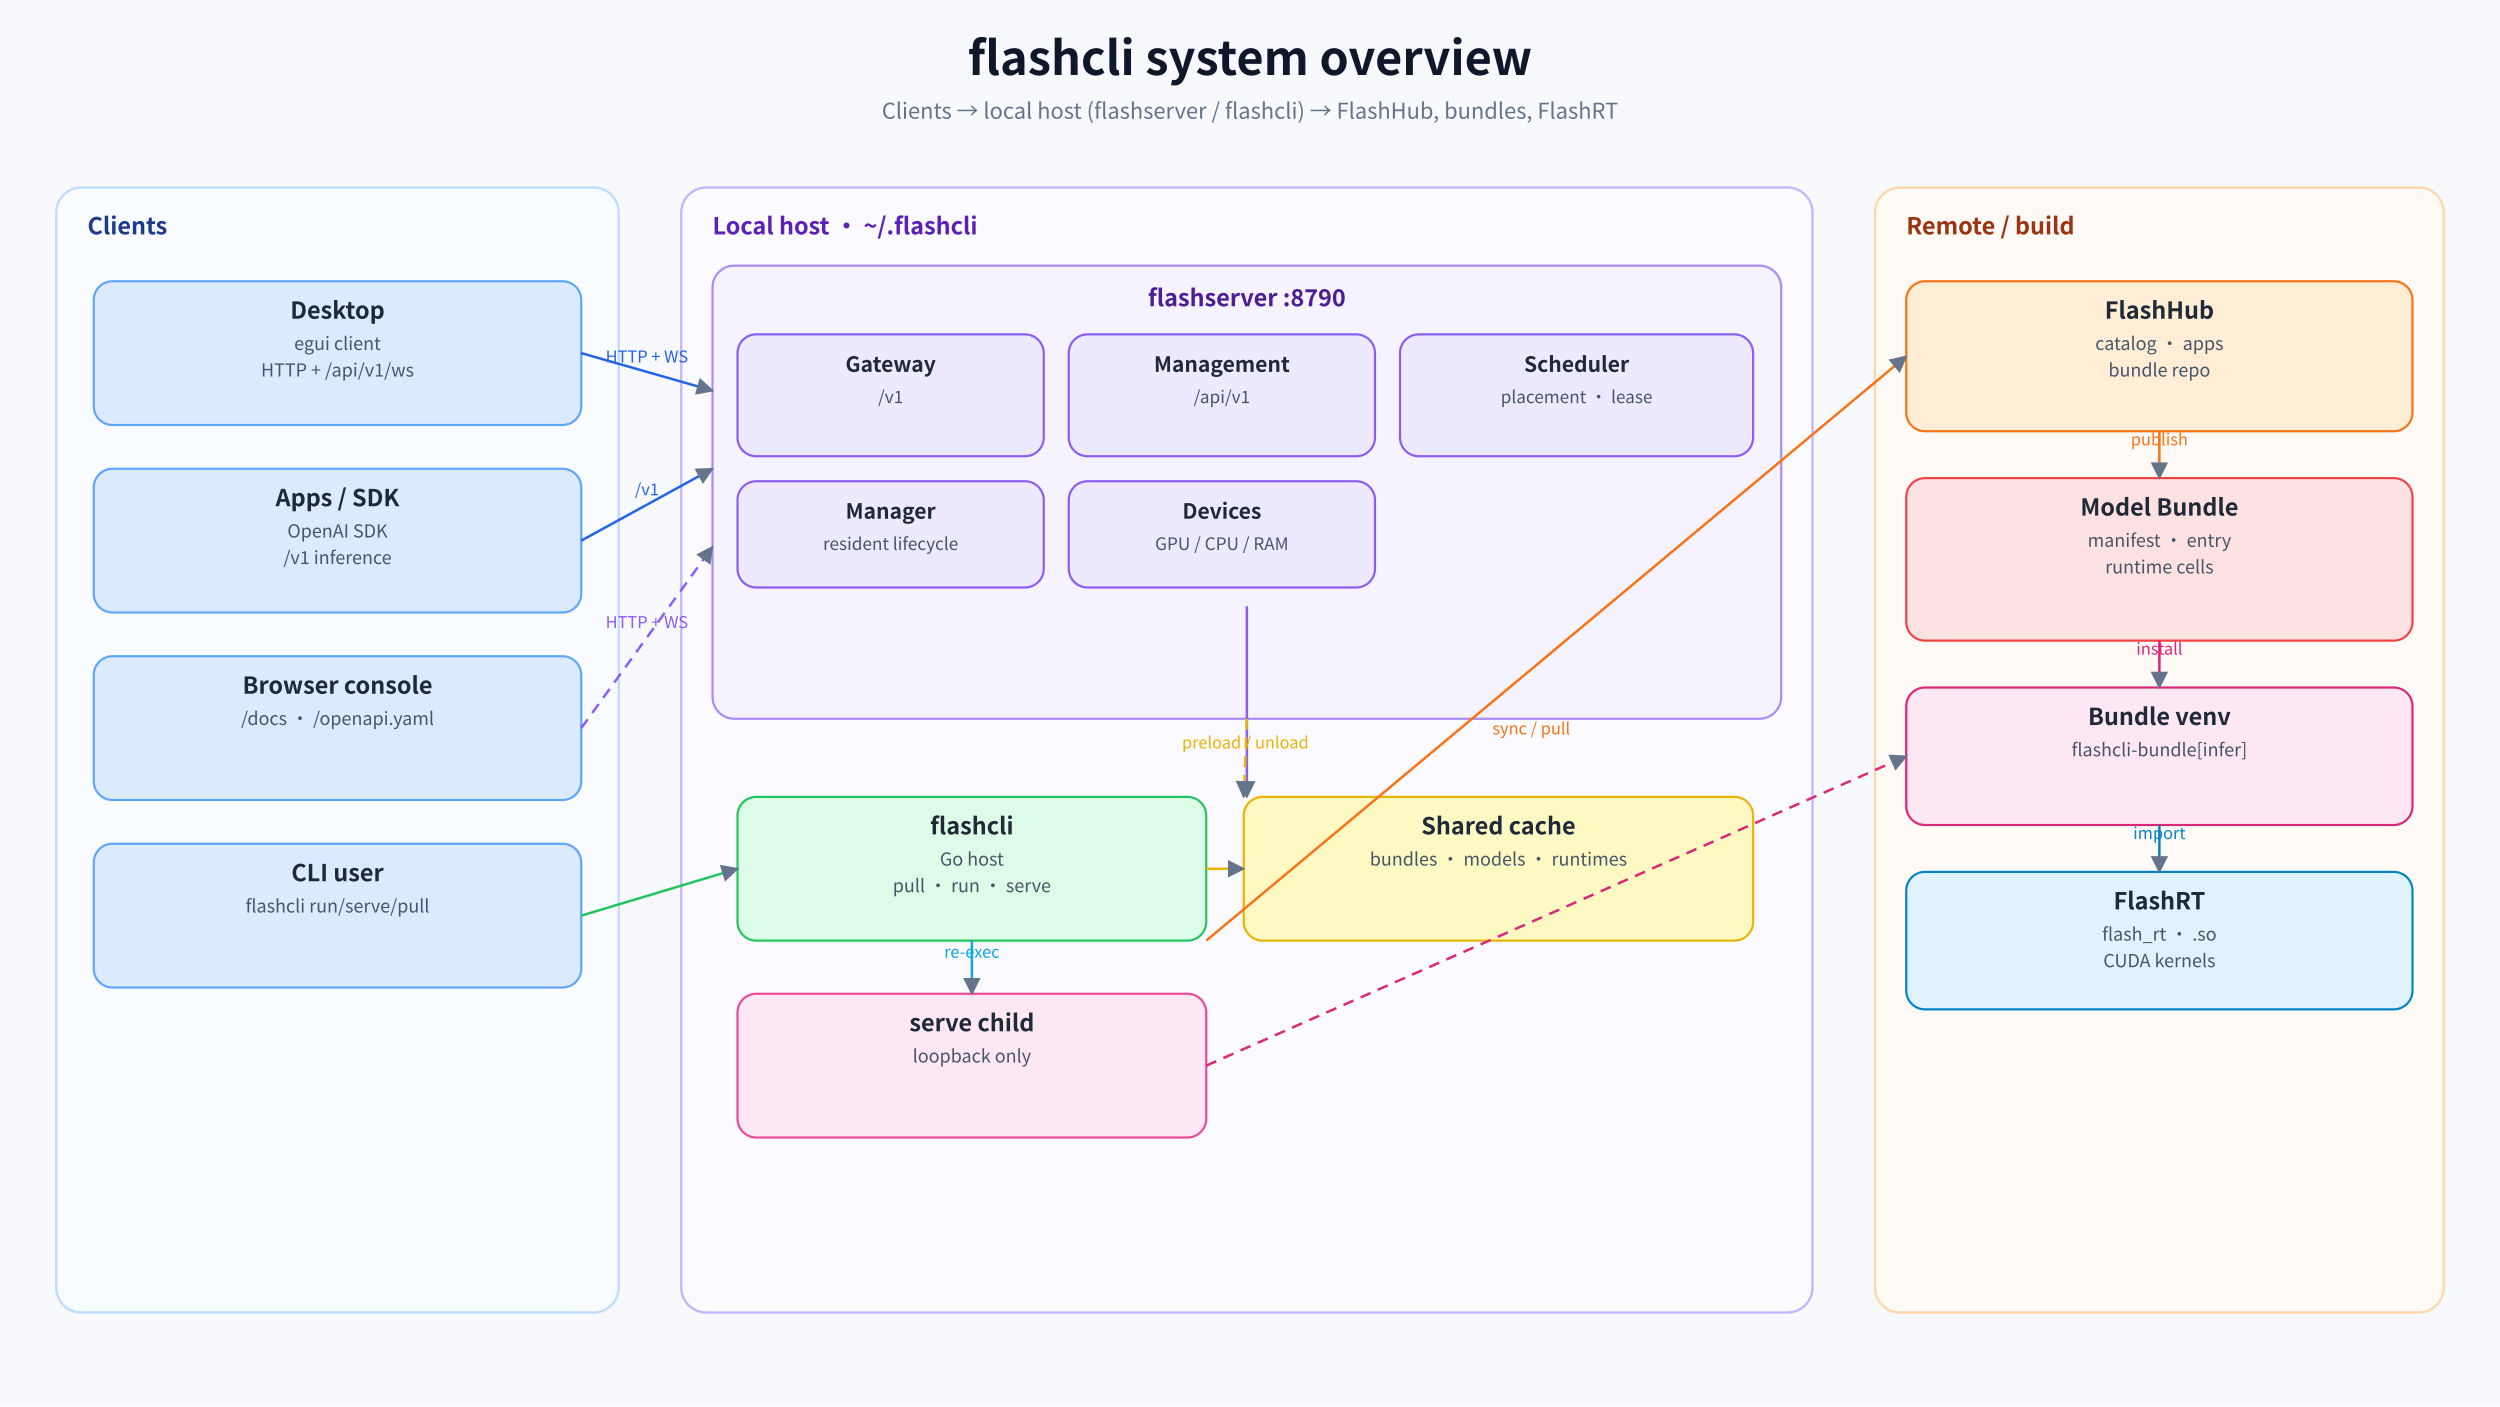
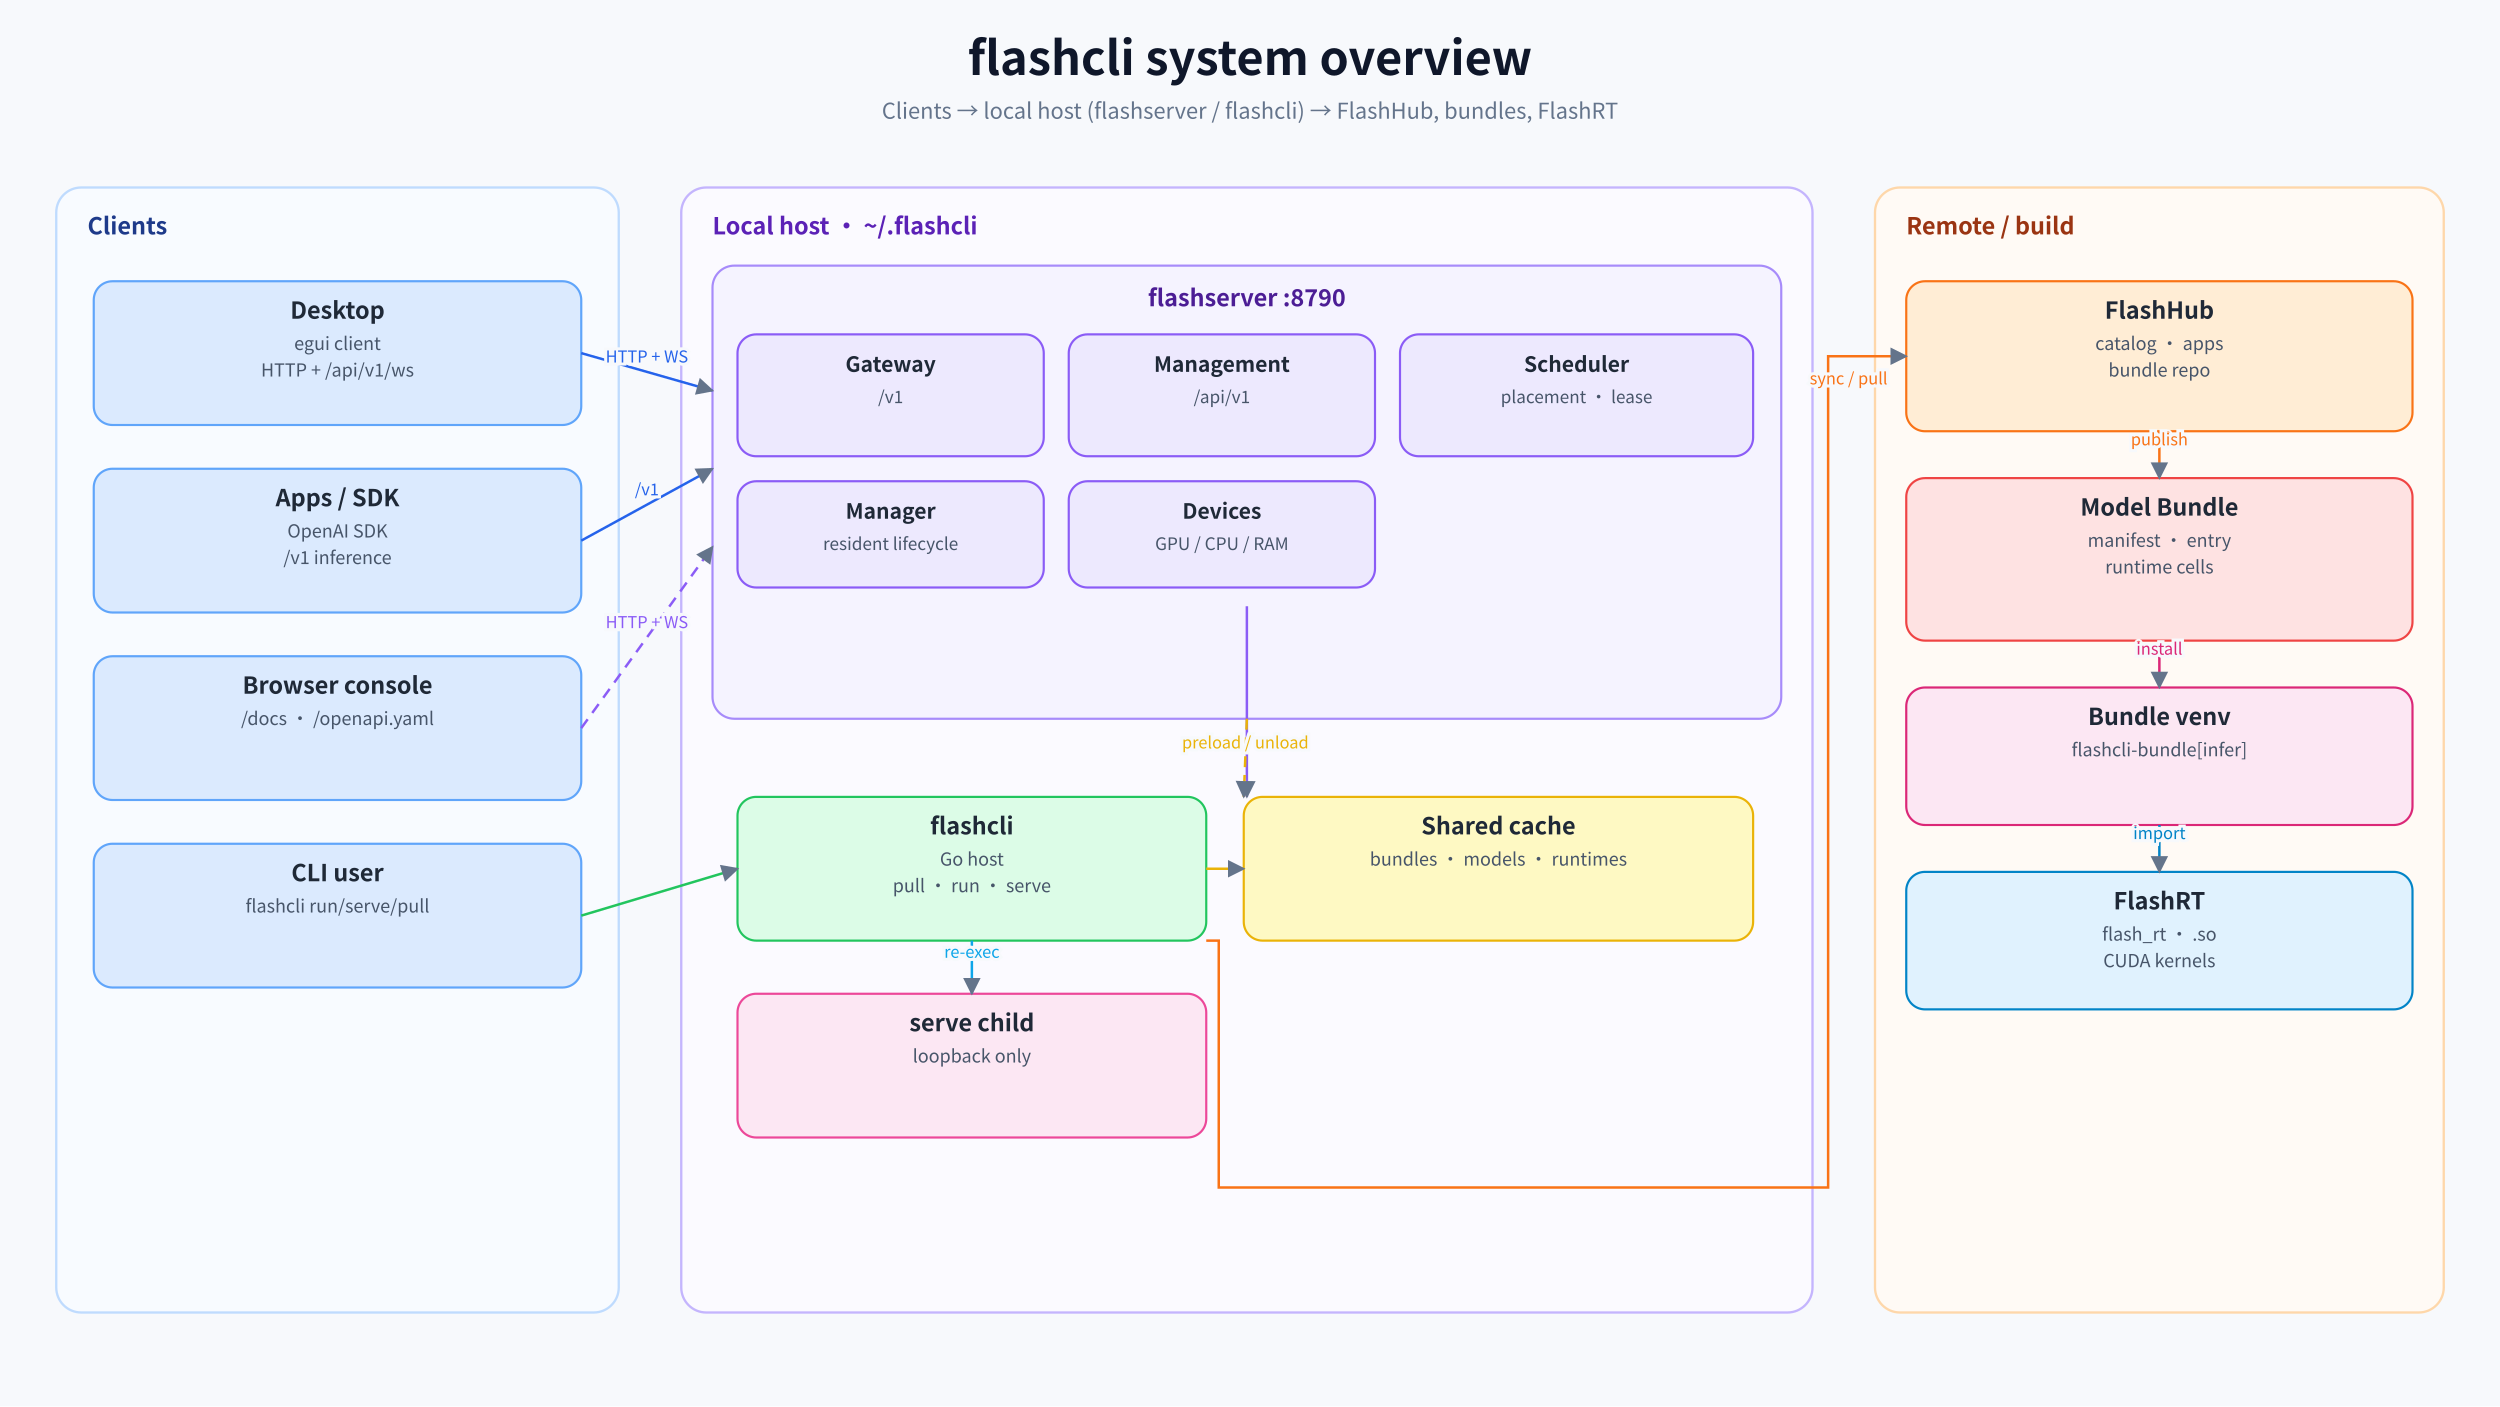
<svg xmlns="http://www.w3.org/2000/svg" width="1600" height="900" viewBox="0 0 1600 900">
  <defs>
    <marker id="arrow" viewBox="0 0 10 10" refX="9" refY="5" markerWidth="7" markerHeight="7" orient="auto-start-reverse">
      <path d="M 0 0 L 10 5 L 0 10 z" fill="#64748b" />
    </marker>
  </defs>
  <rect width="1600" height="900" fill="#f7f9fc" />
  <text x="800.0" y="48" text-anchor="middle" font-family="Noto Sans CJK SC, Microsoft YaHei, sans-serif" font-size="30" font-weight="700" fill="#0f172a">flashcli system overview</text>
  <text x="800.0" y="76" text-anchor="middle" font-family="Noto Sans CJK SC, Microsoft YaHei, sans-serif" font-size="14" fill="#64748b">Clients → local host (flashserver / flashcli) → FlashHub, bundles, FlashRT</text>
  <rect x="36" y="120" width="360" height="720" rx="16" fill="#f8fbff" stroke="#bfdbfe" stroke-width="1.5" />
  <text x="56" y="150" font-family="Noto Sans CJK SC, Microsoft YaHei, sans-serif" font-size="15" font-weight="700" fill="#1e3a8a">Clients</text>
  <rect x="436" y="120" width="724" height="720" rx="16" fill="#fbfaff" stroke="#c4b5fd" stroke-width="1.5" />
  <text x="456" y="150" font-family="Noto Sans CJK SC, Microsoft YaHei, sans-serif" font-size="15" font-weight="700" fill="#5b21b6">Local host · ~/.flashcli</text>
  <rect x="1200" y="120" width="364" height="720" rx="16" fill="#fffaf5" stroke="#fed7aa" stroke-width="1.5" />
  <text x="1220" y="150" font-family="Noto Sans CJK SC, Microsoft YaHei, sans-serif" font-size="15" font-weight="700" fill="#9a3412">Remote / build</text>
  <rect x="60" y="180" width="312" height="92" rx="12" ry="12" fill="#dbeafe" stroke="#60a5fa" stroke-width="1.4" />
  <text x="216.0" y="204" text-anchor="middle" font-family="Noto Sans CJK SC, Microsoft YaHei, sans-serif" font-size="15" font-weight="700" fill="#1f2937">Desktop</text>
  <text x="216.0" y="224" text-anchor="middle" font-family="Noto Sans CJK SC, Microsoft YaHei, sans-serif" font-size="11.5" fill="#475569">egui client</text>
  <text x="216.0" y="241" text-anchor="middle" font-family="Noto Sans CJK SC, Microsoft YaHei, sans-serif" font-size="11.5" fill="#475569">HTTP + /api/v1/ws</text>
  <rect x="60" y="300" width="312" height="92" rx="12" ry="12" fill="#dbeafe" stroke="#60a5fa" stroke-width="1.4" />
  <text x="216.0" y="324" text-anchor="middle" font-family="Noto Sans CJK SC, Microsoft YaHei, sans-serif" font-size="15" font-weight="700" fill="#1f2937">Apps / SDK</text>
  <text x="216.0" y="344" text-anchor="middle" font-family="Noto Sans CJK SC, Microsoft YaHei, sans-serif" font-size="11.5" fill="#475569">OpenAI SDK</text>
  <text x="216.0" y="361" text-anchor="middle" font-family="Noto Sans CJK SC, Microsoft YaHei, sans-serif" font-size="11.5" fill="#475569">/v1 inference</text>
  <rect x="60" y="420" width="312" height="92" rx="12" ry="12" fill="#dbeafe" stroke="#60a5fa" stroke-width="1.4" />
  <text x="216.0" y="444" text-anchor="middle" font-family="Noto Sans CJK SC, Microsoft YaHei, sans-serif" font-size="15" font-weight="700" fill="#1f2937">Browser console</text>
  <text x="216.0" y="464" text-anchor="middle" font-family="Noto Sans CJK SC, Microsoft YaHei, sans-serif" font-size="11.5" fill="#475569">/docs · /openapi.yaml</text>
  <rect x="60" y="540" width="312" height="92" rx="12" ry="12" fill="#dbeafe" stroke="#60a5fa" stroke-width="1.4" />
  <text x="216.0" y="564" text-anchor="middle" font-family="Noto Sans CJK SC, Microsoft YaHei, sans-serif" font-size="15" font-weight="700" fill="#1f2937">CLI user</text>
  <text x="216.0" y="584" text-anchor="middle" font-family="Noto Sans CJK SC, Microsoft YaHei, sans-serif" font-size="11.5" fill="#475569">flashcli run/serve/pull</text>
  <rect x="456" y="170" width="684" height="290" rx="14" fill="#f5f3ff" stroke="#a78bfa" stroke-width="1.4" />
  <text x="798" y="196" text-anchor="middle" font-family="Noto Sans CJK SC, Microsoft YaHei, sans-serif" font-size="15" font-weight="700" fill="#4c1d95">flashserver :8790</text>
  <rect x="472" y="214" width="196" height="78" rx="12" ry="12" fill="#ede9fe" stroke="#8b5cf6" stroke-width="1.4" />
  <text x="570.0" y="238" text-anchor="middle" font-family="Noto Sans CJK SC, Microsoft YaHei, sans-serif" font-size="13.5" font-weight="700" fill="#1f2937">Gateway</text>
  <text x="570.0" y="258" text-anchor="middle" font-family="Noto Sans CJK SC, Microsoft YaHei, sans-serif" font-size="11" fill="#475569">/v1</text>
  <rect x="684" y="214" width="196" height="78" rx="12" ry="12" fill="#ede9fe" stroke="#8b5cf6" stroke-width="1.4" />
  <text x="782.0" y="238" text-anchor="middle" font-family="Noto Sans CJK SC, Microsoft YaHei, sans-serif" font-size="13.5" font-weight="700" fill="#1f2937">Management</text>
  <text x="782.0" y="258" text-anchor="middle" font-family="Noto Sans CJK SC, Microsoft YaHei, sans-serif" font-size="11" fill="#475569">/api/v1</text>
  <rect x="896" y="214" width="226" height="78" rx="12" ry="12" fill="#ede9fe" stroke="#8b5cf6" stroke-width="1.4" />
  <text x="1009.0" y="238" text-anchor="middle" font-family="Noto Sans CJK SC, Microsoft YaHei, sans-serif" font-size="13.5" font-weight="700" fill="#1f2937">Scheduler</text>
  <text x="1009.0" y="258" text-anchor="middle" font-family="Noto Sans CJK SC, Microsoft YaHei, sans-serif" font-size="11" fill="#475569">placement · lease</text>
  <rect x="472" y="308" width="196" height="68" rx="12" ry="12" fill="#ede9fe" stroke="#8b5cf6" stroke-width="1.4" />
  <text x="570.0" y="332" text-anchor="middle" font-family="Noto Sans CJK SC, Microsoft YaHei, sans-serif" font-size="13.5" font-weight="700" fill="#1f2937">Manager</text>
  <text x="570.0" y="352" text-anchor="middle" font-family="Noto Sans CJK SC, Microsoft YaHei, sans-serif" font-size="11" fill="#475569">resident lifecycle</text>
  <rect x="684" y="308" width="196" height="68" rx="12" ry="12" fill="#ede9fe" stroke="#8b5cf6" stroke-width="1.4" />
  <text x="782.0" y="332" text-anchor="middle" font-family="Noto Sans CJK SC, Microsoft YaHei, sans-serif" font-size="13.5" font-weight="700" fill="#1f2937">Devices</text>
  <text x="782.0" y="352" text-anchor="middle" font-family="Noto Sans CJK SC, Microsoft YaHei, sans-serif" font-size="11" fill="#475569">GPU / CPU / RAM</text>
  <rect x="472" y="510" width="300" height="92" rx="12" ry="12" fill="#dcfce7" stroke="#22c55e" stroke-width="1.4" />
  <text x="622.0" y="534" text-anchor="middle" font-family="Noto Sans CJK SC, Microsoft YaHei, sans-serif" font-size="15" font-weight="700" fill="#1f2937">flashcli</text>
  <text x="622.0" y="554" text-anchor="middle" font-family="Noto Sans CJK SC, Microsoft YaHei, sans-serif" font-size="11.5" fill="#475569">Go host</text>
  <text x="622.0" y="571" text-anchor="middle" font-family="Noto Sans CJK SC, Microsoft YaHei, sans-serif" font-size="11.5" fill="#475569">pull · run · serve</text>
  <rect x="796" y="510" width="326" height="92" rx="12" ry="12" fill="#fef9c3" stroke="#eab308" stroke-width="1.4" />
  <text x="959.0" y="534" text-anchor="middle" font-family="Noto Sans CJK SC, Microsoft YaHei, sans-serif" font-size="15" font-weight="700" fill="#1f2937">Shared cache</text>
  <text x="959.0" y="554" text-anchor="middle" font-family="Noto Sans CJK SC, Microsoft YaHei, sans-serif" font-size="11.5" fill="#475569">bundles · models · runtimes</text>
  <rect x="472" y="636" width="300" height="92" rx="12" ry="12" fill="#fce7f3" stroke="#ec4899" stroke-width="1.4" />
  <text x="622.0" y="660" text-anchor="middle" font-family="Noto Sans CJK SC, Microsoft YaHei, sans-serif" font-size="15" font-weight="700" fill="#1f2937">serve child</text>
  <text x="622.0" y="680" text-anchor="middle" font-family="Noto Sans CJK SC, Microsoft YaHei, sans-serif" font-size="11.5" fill="#475569">loopback only</text>
  <rect x="1220" y="180" width="324" height="96" rx="12" ry="12" fill="#ffedd5" stroke="#f97316" stroke-width="1.4" />
  <text x="1382.0" y="204" text-anchor="middle" font-family="Noto Sans CJK SC, Microsoft YaHei, sans-serif" font-size="15" font-weight="700" fill="#1f2937">FlashHub</text>
  <text x="1382.0" y="224" text-anchor="middle" font-family="Noto Sans CJK SC, Microsoft YaHei, sans-serif" font-size="11.5" fill="#475569">catalog · apps</text>
  <text x="1382.0" y="241" text-anchor="middle" font-family="Noto Sans CJK SC, Microsoft YaHei, sans-serif" font-size="11.5" fill="#475569">bundle repo</text>
  <rect x="1220" y="306" width="324" height="104" rx="12" ry="12" fill="#fee2e2" stroke="#ef4444" stroke-width="1.4" />
  <text x="1382.0" y="330" text-anchor="middle" font-family="Noto Sans CJK SC, Microsoft YaHei, sans-serif" font-size="15" font-weight="700" fill="#1f2937">Model Bundle</text>
  <text x="1382.0" y="350" text-anchor="middle" font-family="Noto Sans CJK SC, Microsoft YaHei, sans-serif" font-size="11.5" fill="#475569">manifest · entry</text>
  <text x="1382.0" y="367" text-anchor="middle" font-family="Noto Sans CJK SC, Microsoft YaHei, sans-serif" font-size="11.5" fill="#475569">runtime cells</text>
  <rect x="1220" y="440" width="324" height="88" rx="12" ry="12" fill="#fce7f3" stroke="#db2777" stroke-width="1.4" />
  <text x="1382.0" y="464" text-anchor="middle" font-family="Noto Sans CJK SC, Microsoft YaHei, sans-serif" font-size="15" font-weight="700" fill="#1f2937">Bundle venv</text>
  <text x="1382.0" y="484" text-anchor="middle" font-family="Noto Sans CJK SC, Microsoft YaHei, sans-serif" font-size="11.5" fill="#475569">flashcli-bundle[infer]</text>
  <rect x="1220" y="558" width="324" height="88" rx="12" ry="12" fill="#e0f2fe" stroke="#0284c7" stroke-width="1.4" />
  <text x="1382.0" y="582" text-anchor="middle" font-family="Noto Sans CJK SC, Microsoft YaHei, sans-serif" font-size="15" font-weight="700" fill="#1f2937">FlashRT</text>
  <text x="1382.0" y="602" text-anchor="middle" font-family="Noto Sans CJK SC, Microsoft YaHei, sans-serif" font-size="11.5" fill="#475569">flash_rt · .so</text>
  <text x="1382.0" y="619" text-anchor="middle" font-family="Noto Sans CJK SC, Microsoft YaHei, sans-serif" font-size="11.5" fill="#475569">CUDA kernels</text>
  <line x1="372" y1="226" x2="456" y2="250" stroke="#2563eb" stroke-width="1.6" marker-end="url(#arrow)" />
-   <text x="414.0" y="232.0" text-anchor="middle" font-family="Noto Sans CJK SC, Microsoft YaHei, sans-serif" font-size="10.5" fill="#2563eb">HTTP + WS</text>
+   <text x="414.0" y="232.0" text-anchor="middle" font-family="Noto Sans CJK SC, Microsoft YaHei, sans-serif" font-size="10.5" fill="#2563eb" stroke="#f7f9fc" stroke-width="4" paint-order="stroke">HTTP + WS</text>
  <line x1="372" y1="346" x2="456" y2="300" stroke="#2563eb" stroke-width="1.6" marker-end="url(#arrow)" />
-   <text x="414.0" y="317.0" text-anchor="middle" font-family="Noto Sans CJK SC, Microsoft YaHei, sans-serif" font-size="10.5" fill="#2563eb">/v1</text>
+   <text x="414.0" y="317.0" text-anchor="middle" font-family="Noto Sans CJK SC, Microsoft YaHei, sans-serif" font-size="10.5" fill="#2563eb" stroke="#f7f9fc" stroke-width="4" paint-order="stroke">/v1</text>
  <line x1="372" y1="466" x2="456" y2="350" stroke="#8b5cf6" stroke-width="1.6" stroke-dasharray="7 5" marker-end="url(#arrow)" />
-   <text x="414.0" y="402.0" text-anchor="middle" font-family="Noto Sans CJK SC, Microsoft YaHei, sans-serif" font-size="10.5" fill="#8b5cf6">HTTP + WS</text>
+   <text x="414.0" y="402.0" text-anchor="middle" font-family="Noto Sans CJK SC, Microsoft YaHei, sans-serif" font-size="10.5" fill="#8b5cf6" stroke="#f7f9fc" stroke-width="4" paint-order="stroke">HTTP + WS</text>
  <line x1="372" y1="586" x2="472" y2="556" stroke="#22c55e" stroke-width="1.6" marker-end="url(#arrow)" />
  <line x1="798" y1="388" x2="798" y2="510" stroke="#8b5cf6" stroke-width="1.6" marker-end="url(#arrow)" />
  <line x1="622" y1="602" x2="622" y2="636" stroke="#0ea5e9" stroke-width="1.6" marker-end="url(#arrow)" />
-   <text x="622.0" y="613.0" text-anchor="middle" font-family="Noto Sans CJK SC, Microsoft YaHei, sans-serif" font-size="10.5" fill="#0ea5e9">re-exec</text>
+   <text x="622.0" y="613.0" text-anchor="middle" font-family="Noto Sans CJK SC, Microsoft YaHei, sans-serif" font-size="10.5" fill="#0ea5e9" stroke="#f7f9fc" stroke-width="4" paint-order="stroke">re-exec</text>
  <line x1="772" y1="556" x2="796" y2="556" stroke="#eab308" stroke-width="1.6" marker-end="url(#arrow)" />
  <line x1="798" y1="460" x2="796" y2="510" stroke="#eab308" stroke-width="1.6" stroke-dasharray="7 5" marker-end="url(#arrow)" />
-   <text x="797.0" y="479.0" text-anchor="middle" font-family="Noto Sans CJK SC, Microsoft YaHei, sans-serif" font-size="10.5" fill="#eab308">preload / unload</text>
-   <line x1="772" y1="602" x2="1220" y2="228" stroke="#f97316" stroke-width="1.6" marker-end="url(#arrow)" />
-   <text x="980" y="470" text-anchor="middle" font-family="Noto Sans CJK SC, Microsoft YaHei, sans-serif" font-size="10.5" fill="#f97316">sync / pull</text>
+   <text x="797.0" y="479.0" text-anchor="middle" font-family="Noto Sans CJK SC, Microsoft YaHei, sans-serif" font-size="10.5" fill="#eab308" stroke="#f7f9fc" stroke-width="4" paint-order="stroke">preload / unload</text>
+   <path d="M 772,602 L 780,602 L 780,760 L 1170,760 L 1170,228 L 1220,228" fill="none" stroke="#f97316" stroke-width="1.6" marker-end="url(#arrow)" />
+   <text x="1208" y="246" text-anchor="end" font-family="Noto Sans CJK SC, Microsoft YaHei, sans-serif" font-size="10.5" fill="#f97316" stroke="#f7f9fc" stroke-width="4" paint-order="stroke">sync / pull</text>
  <line x1="1382" y1="276" x2="1382" y2="306" stroke="#f97316" stroke-width="1.6" marker-end="url(#arrow)" />
-   <text x="1382.0" y="285.0" text-anchor="middle" font-family="Noto Sans CJK SC, Microsoft YaHei, sans-serif" font-size="10.5" fill="#f97316">publish</text>
+   <text x="1382.0" y="285.0" text-anchor="middle" font-family="Noto Sans CJK SC, Microsoft YaHei, sans-serif" font-size="10.5" fill="#f97316" stroke="#f7f9fc" stroke-width="4" paint-order="stroke">publish</text>
  <line x1="1382" y1="410" x2="1382" y2="440" stroke="#db2777" stroke-width="1.6" marker-end="url(#arrow)" />
-   <text x="1382.0" y="419.0" text-anchor="middle" font-family="Noto Sans CJK SC, Microsoft YaHei, sans-serif" font-size="10.5" fill="#db2777">install</text>
+   <text x="1382.0" y="419.0" text-anchor="middle" font-family="Noto Sans CJK SC, Microsoft YaHei, sans-serif" font-size="10.5" fill="#db2777" stroke="#f7f9fc" stroke-width="4" paint-order="stroke">install</text>
  <line x1="1382" y1="528" x2="1382" y2="558" stroke="#0284c7" stroke-width="1.6" marker-end="url(#arrow)" />
-   <text x="1382.0" y="537.0" text-anchor="middle" font-family="Noto Sans CJK SC, Microsoft YaHei, sans-serif" font-size="10.5" fill="#0284c7">import</text>
-   <line x1="772" y1="682" x2="1220" y2="484" stroke="#db2777" stroke-width="1.6" stroke-dasharray="7 5" marker-end="url(#arrow)" />
+   <text x="1382.0" y="537.0" text-anchor="middle" font-family="Noto Sans CJK SC, Microsoft YaHei, sans-serif" font-size="10.5" fill="#0284c7" stroke="#f7f9fc" stroke-width="4" paint-order="stroke">import</text>
</svg>
